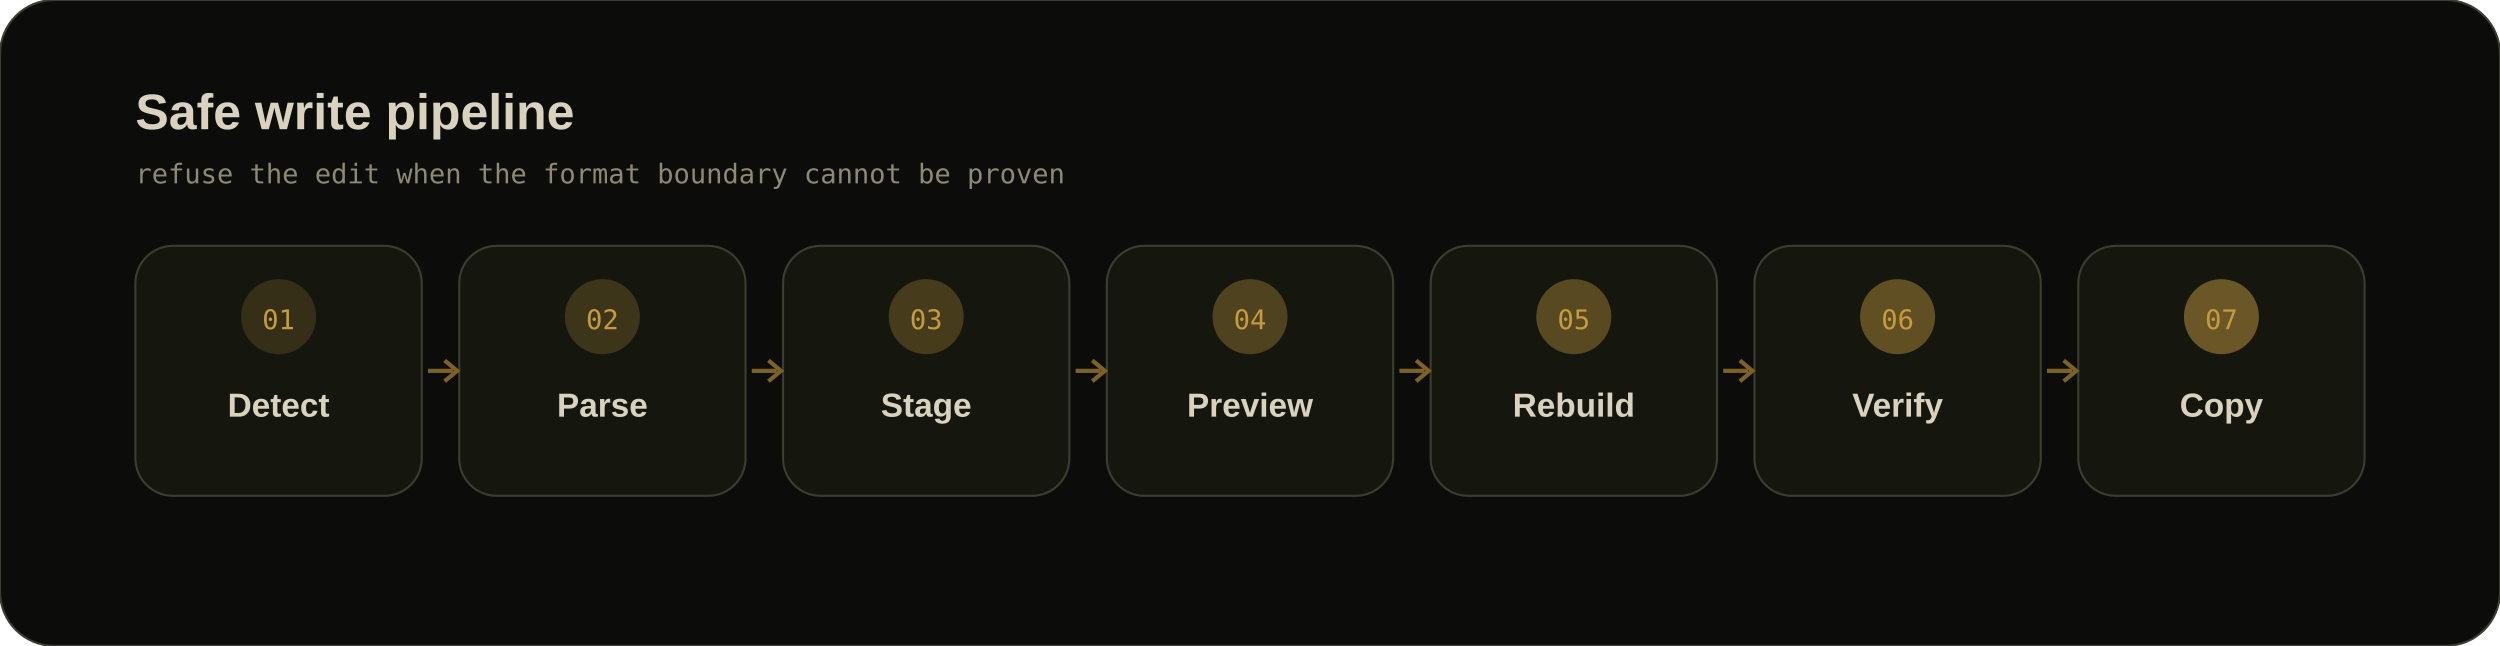
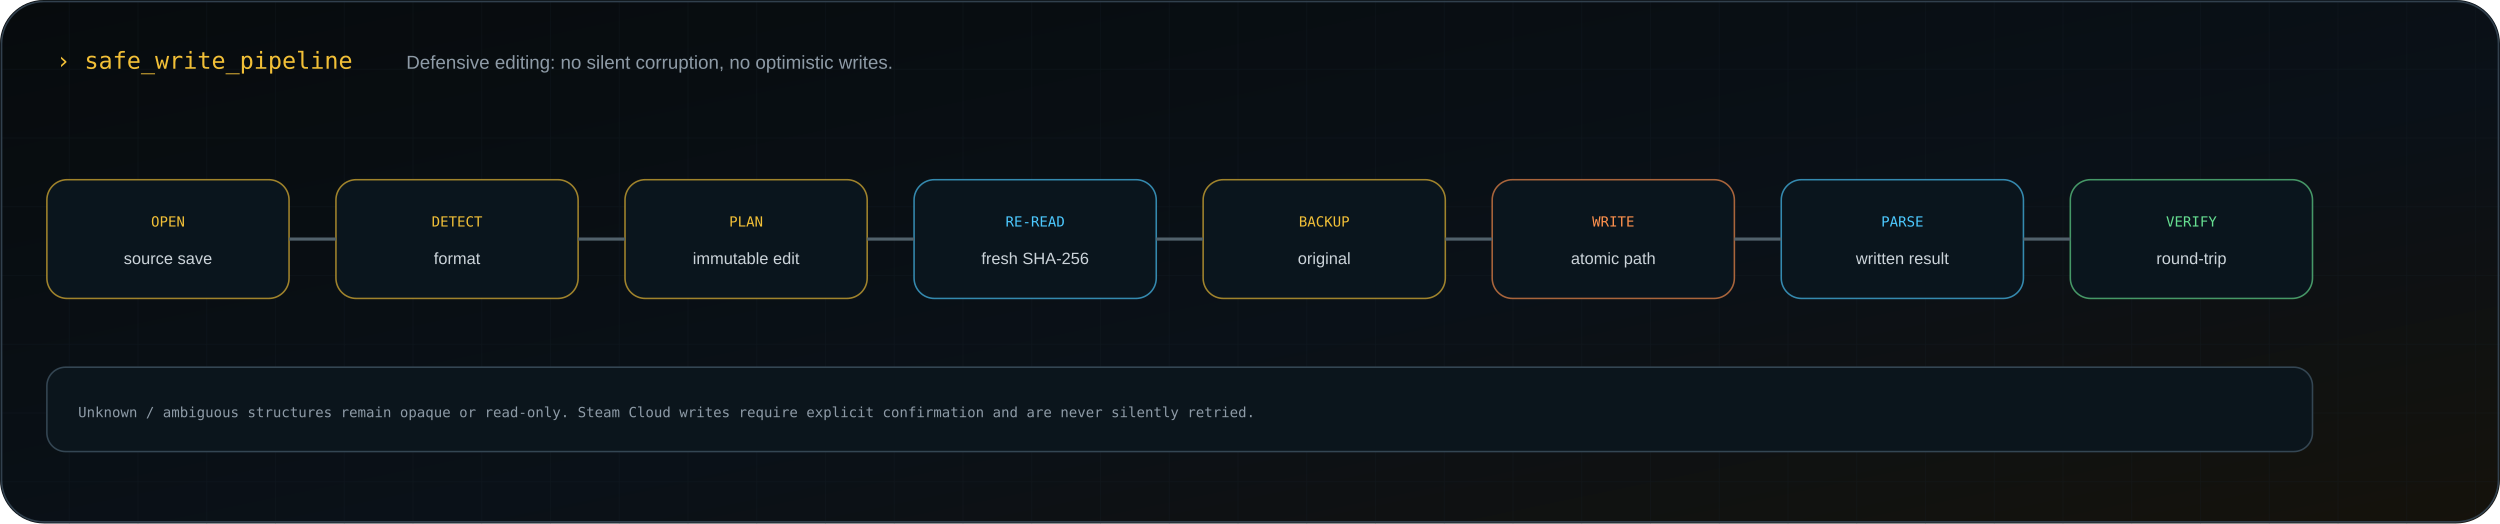
- <svg xmlns="http://www.w3.org/2000/svg" width="1200" height="310" viewBox="0 0 1200 310">
-   <rect width="1200" height="310" rx="26" fill="#0C0D0A" stroke="#3B3D30" />
-   <text x="65" y="62" fill="#D8D2BE" font-family="Arial" font-size="24" font-weight="700">Safe write pipeline</text>
-   <text x="65" y="88" fill="#8E8974" font-family="monospace" font-size="13">refuse the edit when the format boundary cannot be proven</text>
-   <g transform="translate(65 118)">
-     <rect width="137.429" height="120" rx="18" fill="#15170F" stroke="#3B3D30" />
-     <circle cx="68.714" cy="34" r="18" fill="#C69A3E" opacity="0.18" />
-     <text x="68.714" y="40" text-anchor="middle" fill="#C69A3E" font-family="monospace" font-size="13">01</text>
-     <text x="68.714" y="82" text-anchor="middle" fill="#D8D2BE" font-family="Arial" font-size="16" font-weight="700">Detect</text>
+ <svg xmlns="http://www.w3.org/2000/svg" width="1600" height="335" viewBox="0 0 1600 335">
+   <defs>
+     <linearGradient id="bg" x1="0" y1="0" x2="1" y2="1">
+       <stop stop-color="#070b0d" />
+       <stop offset=".58" stop-color="#0a1118" />
+       <stop offset="1" stop-color="#15120b" />
+     </linearGradient>
+     <pattern id="grid" width="44" height="44" patternUnits="userSpaceOnUse">
+       <path d="M44 0H0V44" fill="none" stroke="#19252d" />
+     </pattern>
+   </defs>
+   <rect width="1600" height="335" rx="28" fill="url(#bg)" />
+   <rect width="1600" height="335" rx="28" fill="url(#grid)" opacity=".25" />
+   <rect x="1" y="1" width="1598" height="333" rx="27" fill="none" stroke="#31404d" />
+   <text x="36" y="44" fill="#f2c037" font-family="monospace" font-size="15">› safe_write_pipeline</text>
+   <text x="260" y="44" fill="#8e9ba7" font-family="Arial" font-size="12">Defensive editing: no silent corruption, no optimistic writes.</text>
+   <g transform="translate(30 115)">
+     <rect width="155" height="76" rx="13" fill="#0a151d" stroke="#f2c037" stroke-opacity=".65" />
+     <text x="77.5" y="30" text-anchor="middle" fill="#f2c037" font-family="monospace" font-size="9">OPEN</text>
+     <text x="77.5" y="54" text-anchor="middle" fill="#ccd4da" font-family="Arial" font-size="10.5">source save</text>
  </g>
-   <g transform="translate(220.4286 118)">
-     <rect width="137.429" height="120" rx="18" fill="#15170F" stroke="#3B3D30" />
-     <circle cx="68.714" cy="34" r="18" fill="#C69A3E" opacity="0.23" />
-     <text x="68.714" y="40" text-anchor="middle" fill="#C69A3E" font-family="monospace" font-size="13">02</text>
-     <text x="68.714" y="82" text-anchor="middle" fill="#D8D2BE" font-family="Arial" font-size="16" font-weight="700">Parse</text>
+   <g transform="translate(215 115)">
+     <rect width="155" height="76" rx="13" fill="#0a151d" stroke="#f2c037" stroke-opacity=".65" />
+     <text x="77.5" y="30" text-anchor="middle" fill="#f2c037" font-family="monospace" font-size="9">DETECT</text>
+     <text x="77.5" y="54" text-anchor="middle" fill="#ccd4da" font-family="Arial" font-size="10.5">format</text>
  </g>
-   <g transform="translate(375.8571 118)">
-     <rect width="137.429" height="120" rx="18" fill="#15170F" stroke="#3B3D30" />
-     <circle cx="68.714" cy="34" r="18" fill="#C69A3E" opacity="0.28" />
-     <text x="68.714" y="40" text-anchor="middle" fill="#C69A3E" font-family="monospace" font-size="13">03</text>
-     <text x="68.714" y="82" text-anchor="middle" fill="#D8D2BE" font-family="Arial" font-size="16" font-weight="700">Stage</text>
+   <g transform="translate(400 115)">
+     <rect width="155" height="76" rx="13" fill="#0a151d" stroke="#f2c037" stroke-opacity=".65" />
+     <text x="77.5" y="30" text-anchor="middle" fill="#f2c037" font-family="monospace" font-size="9">PLAN</text>
+     <text x="77.5" y="54" text-anchor="middle" fill="#ccd4da" font-family="Arial" font-size="10.5">immutable edit</text>
  </g>
-   <g transform="translate(531.2857 118)">
-     <rect width="137.429" height="120" rx="18" fill="#15170F" stroke="#3B3D30" />
-     <circle cx="68.714" cy="34" r="18" fill="#C69A3E" opacity="0.33" />
-     <text x="68.714" y="40" text-anchor="middle" fill="#C69A3E" font-family="monospace" font-size="13">04</text>
-     <text x="68.714" y="82" text-anchor="middle" fill="#D8D2BE" font-family="Arial" font-size="16" font-weight="700">Preview</text>
+   <g transform="translate(585 115)">
+     <rect width="155" height="76" rx="13" fill="#0a151d" stroke="#4cc9ff" stroke-opacity=".65" />
+     <text x="77.5" y="30" text-anchor="middle" fill="#4cc9ff" font-family="monospace" font-size="9">RE-READ</text>
+     <text x="77.5" y="54" text-anchor="middle" fill="#ccd4da" font-family="Arial" font-size="10.5">fresh SHA-256</text>
  </g>
-   <g transform="translate(686.7143 118)">
-     <rect width="137.429" height="120" rx="18" fill="#15170F" stroke="#3B3D30" />
-     <circle cx="68.714" cy="34" r="18" fill="#C69A3E" opacity="0.38" />
-     <text x="68.714" y="40" text-anchor="middle" fill="#C69A3E" font-family="monospace" font-size="13">05</text>
-     <text x="68.714" y="82" text-anchor="middle" fill="#D8D2BE" font-family="Arial" font-size="16" font-weight="700">Rebuild</text>
+   <g transform="translate(770 115)">
+     <rect width="155" height="76" rx="13" fill="#0a151d" stroke="#f2c037" stroke-opacity=".65" />
+     <text x="77.5" y="30" text-anchor="middle" fill="#f2c037" font-family="monospace" font-size="9">BACKUP</text>
+     <text x="77.5" y="54" text-anchor="middle" fill="#ccd4da" font-family="Arial" font-size="10.5">original</text>
  </g>
-   <g transform="translate(842.1429 118)">
-     <rect width="137.429" height="120" rx="18" fill="#15170F" stroke="#3B3D30" />
-     <circle cx="68.714" cy="34" r="18" fill="#C69A3E" opacity="0.43" />
-     <text x="68.714" y="40" text-anchor="middle" fill="#C69A3E" font-family="monospace" font-size="13">06</text>
-     <text x="68.714" y="82" text-anchor="middle" fill="#D8D2BE" font-family="Arial" font-size="16" font-weight="700">Verify</text>
+   <g transform="translate(955 115)">
+     <rect width="155" height="76" rx="13" fill="#0a151d" stroke="#ff914d" stroke-opacity=".65" />
+     <text x="77.5" y="30" text-anchor="middle" fill="#ff914d" font-family="monospace" font-size="9">WRITE</text>
+     <text x="77.5" y="54" text-anchor="middle" fill="#ccd4da" font-family="Arial" font-size="10.5">atomic path</text>
  </g>
-   <g transform="translate(997.5714 118)">
-     <rect width="137.429" height="120" rx="18" fill="#15170F" stroke="#3B3D30" />
-     <circle cx="68.714" cy="34" r="18" fill="#C69A3E" opacity="0.48" />
-     <text x="68.714" y="40" text-anchor="middle" fill="#C69A3E" font-family="monospace" font-size="13">07</text>
-     <text x="68.714" y="82" text-anchor="middle" fill="#D8D2BE" font-family="Arial" font-size="16" font-weight="700">Copy</text>
+   <g transform="translate(1140 115)">
+     <rect width="155" height="76" rx="13" fill="#0a151d" stroke="#4cc9ff" stroke-opacity=".65" />
+     <text x="77.5" y="30" text-anchor="middle" fill="#4cc9ff" font-family="monospace" font-size="9">PARSE</text>
+     <text x="77.5" y="54" text-anchor="middle" fill="#ccd4da" font-family="Arial" font-size="10.5">written result</text>
  </g>
-   <path d="M205.429 178h12" stroke="#7D6127" stroke-width="2" />
-   <path d="M213.429 173l6 5-6 5" fill="none" stroke="#7D6127" stroke-width="2" />
-   <path d="M360.857 178h12" stroke="#7D6127" stroke-width="2" />
-   <path d="M368.857 173l6 5-6 5" fill="none" stroke="#7D6127" stroke-width="2" />
-   <path d="M516.286 178h12" stroke="#7D6127" stroke-width="2" />
-   <path d="M524.286 173l6 5-6 5" fill="none" stroke="#7D6127" stroke-width="2" />
-   <path d="M671.714 178h12" stroke="#7D6127" stroke-width="2" />
-   <path d="M679.714 173l6 5-6 5" fill="none" stroke="#7D6127" stroke-width="2" />
-   <path d="M827.143 178h12" stroke="#7D6127" stroke-width="2" />
-   <path d="M835.143 173l6 5-6 5" fill="none" stroke="#7D6127" stroke-width="2" />
-   <path d="M982.571 178h12" stroke="#7D6127" stroke-width="2" />
-   <path d="M990.571 173l6 5-6 5" fill="none" stroke="#7D6127" stroke-width="2" />
+   <g transform="translate(1325 115)">
+     <rect width="155" height="76" rx="13" fill="#0a151d" stroke="#66df91" stroke-opacity=".65" />
+     <text x="77.5" y="30" text-anchor="middle" fill="#66df91" font-family="monospace" font-size="9">VERIFY</text>
+     <text x="77.5" y="54" text-anchor="middle" fill="#ccd4da" font-family="Arial" font-size="10.5">round-trip</text>
+   </g>
+   <path d="M185 153H215 M370 153H400 M555 153H585 M740 153H770 M925 153H955 M1110 153H1140 M1295 153H1325" stroke="#51616b" stroke-width="2" />
+   <rect x="30" y="235" width="1450" height="54" rx="12" fill="#0b151c" stroke="#344653" />
+   <text x="50" y="267" fill="#8e9ba7" font-family="monospace" font-size="9">Unknown / ambiguous structures remain opaque or read-only. Steam Cloud writes require explicit confirmation and are never silently retried.</text>
</svg>
